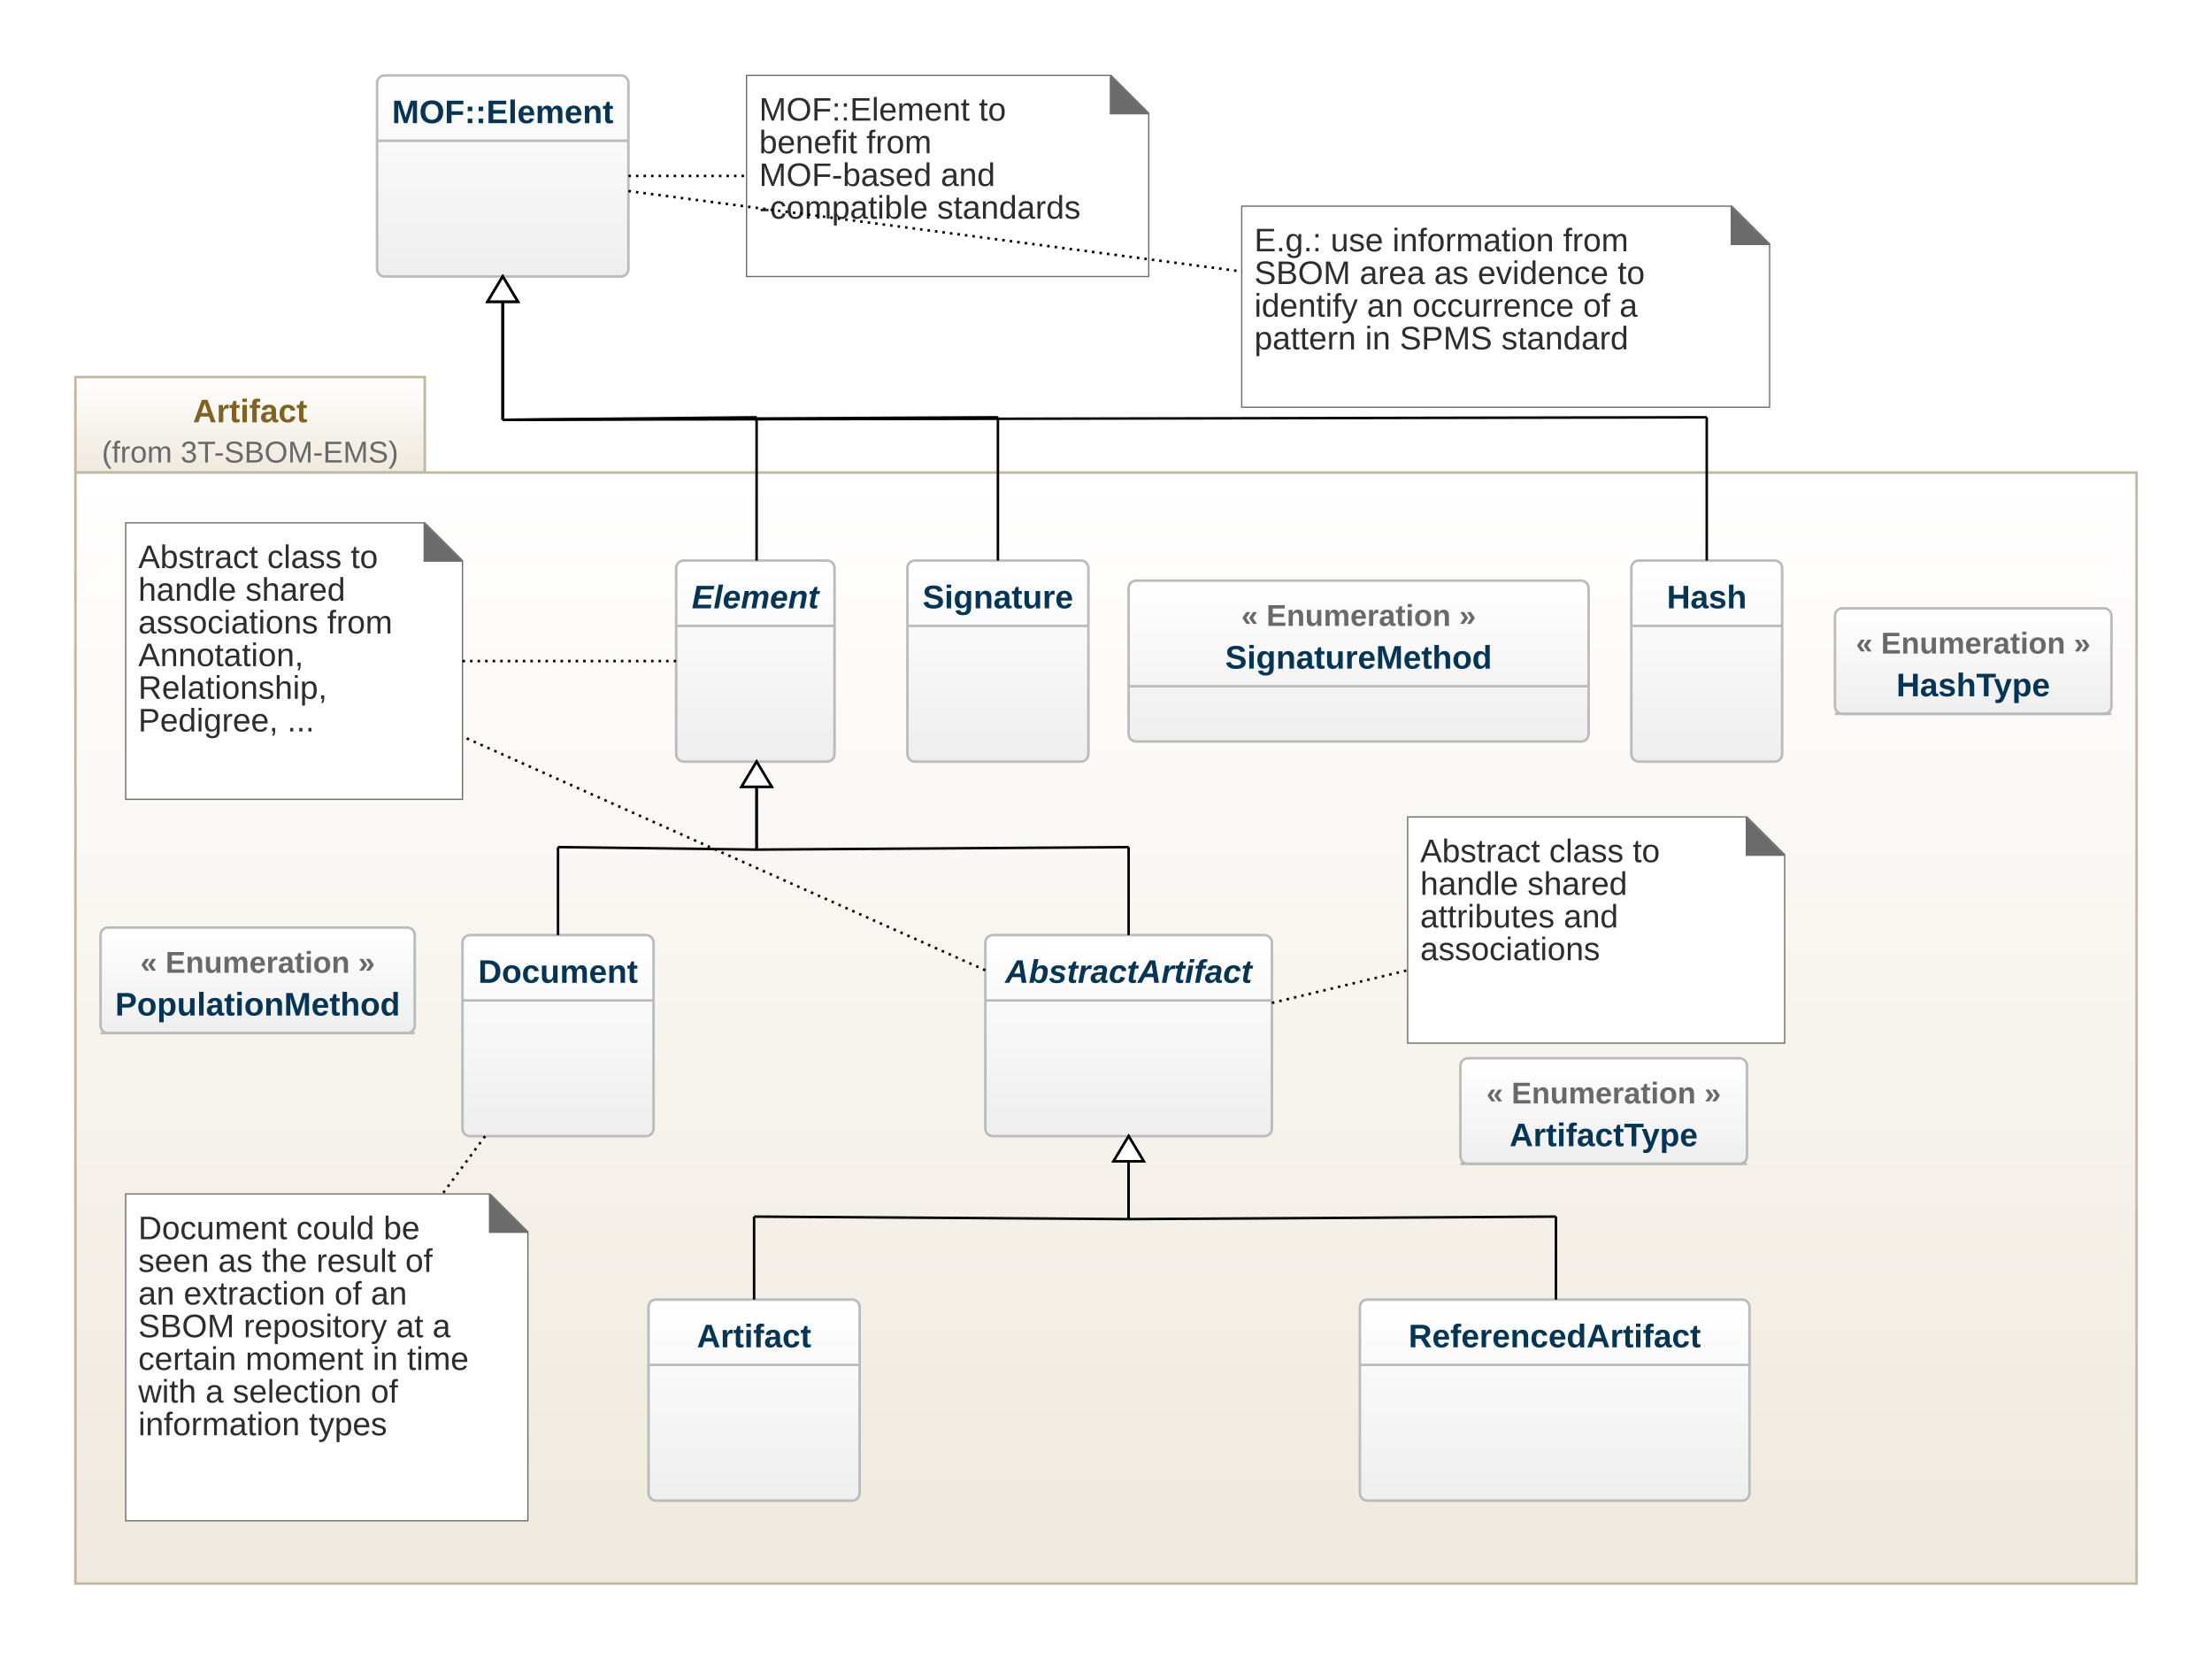
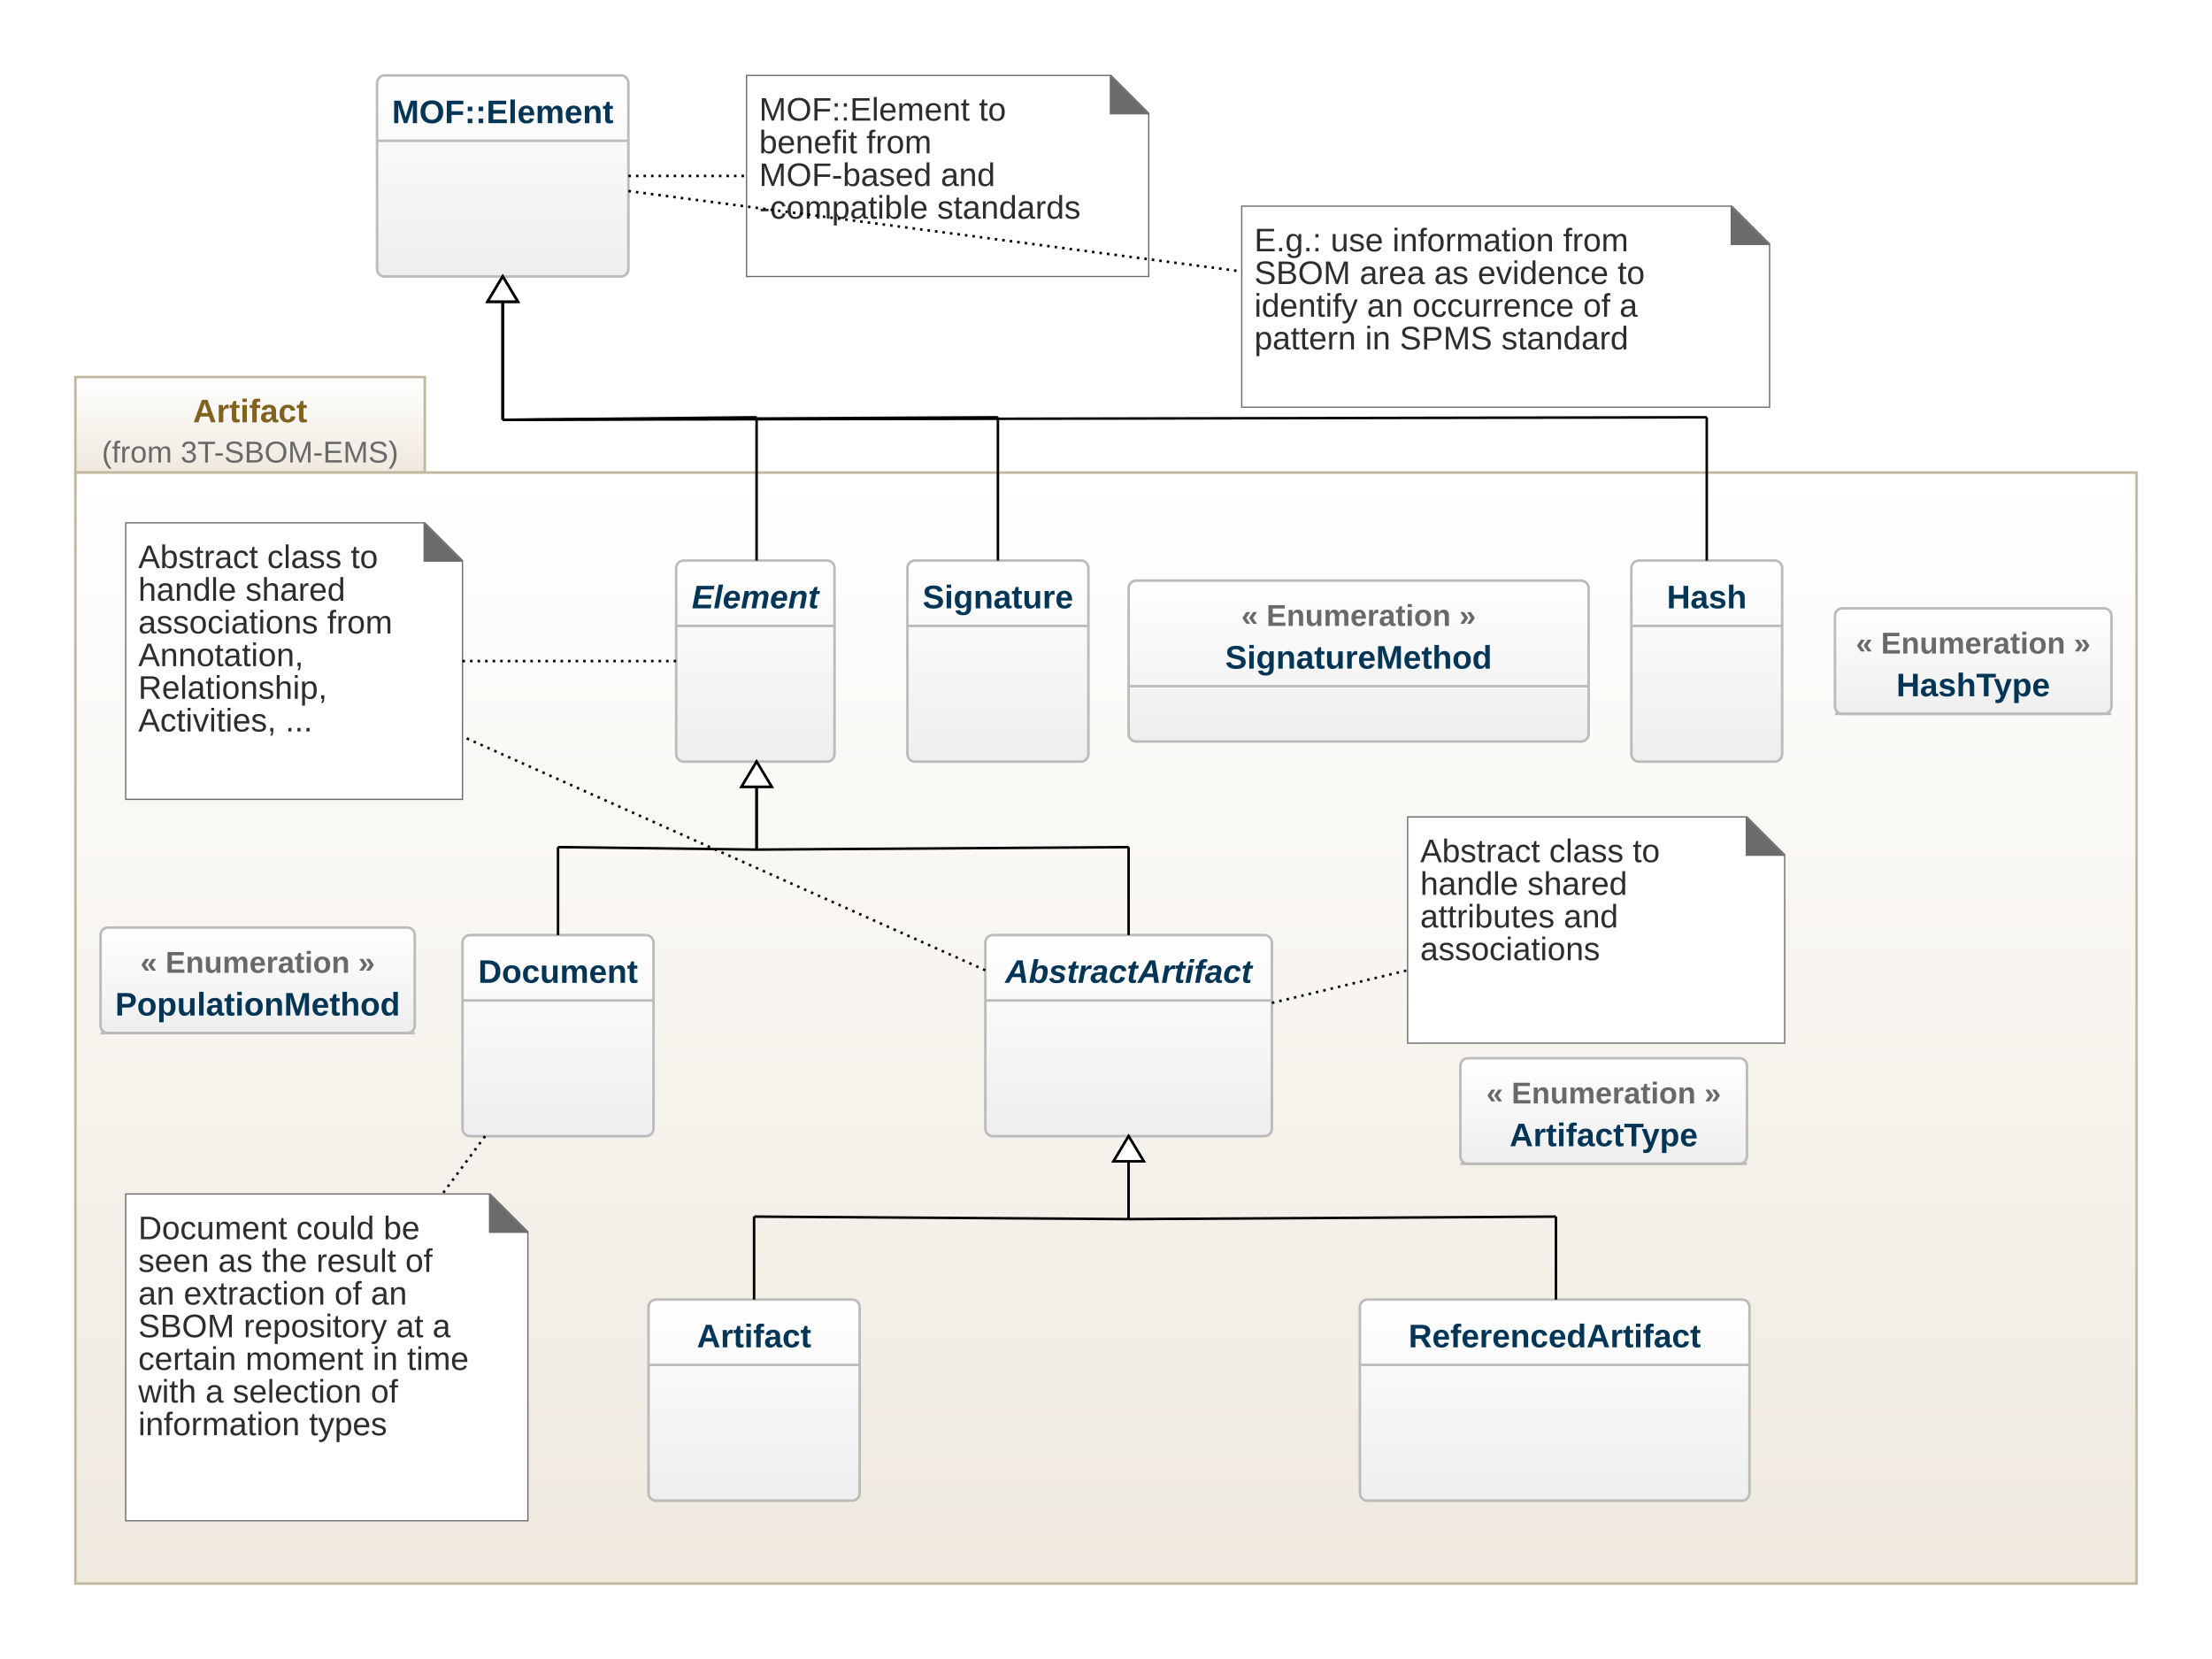
<svg xmlns="http://www.w3.org/2000/svg" viewBox="-10 -5 880 660" width="880.0px" font-size="13" font-family="Arial, LiberationSans" version="1.1" height="660.0px">
  <defs>
    <style type="text/css">svg text {text-rendering: geometricPrecision;}</style>
-     <linearGradient y1="0.0%" x1="0.0%" y2="100.0%" x2="0.0%" id="e8241507-e93f-43d9-ae9e-be69e5596c32" spreadMethod="pad">
-       <stop stop-opacity="1" offset="0" stop-color="rgb(255, 255, 255)" />
-       <stop stop-opacity="1" offset="100" stop-color="rgb(238, 238, 238)" />
-     </linearGradient>
-     <linearGradient y1="0.0%" x1="0.0%" y2="100.0%" x2="0.0%" id="12671aa8-63ab-4c83-99f5-25478ffe330e" spreadMethod="pad">
+     <linearGradient y1="0.0%" x1="0.0%" y2="100.0%" x2="0.0%" id="850e4eb6-3c3f-43ac-b7e5-653dfac014ea" spreadMethod="pad">
+       <stop stop-opacity="1" offset="0" stop-color="rgb(255, 255, 255)" />
+       <stop stop-opacity="1" offset="100" stop-color="rgb(238, 238, 238)" />
+     </linearGradient>
+     <linearGradient y1="0.0%" x1="0.0%" y2="100.0%" x2="0.0%" id="84980dea-fcd1-4737-b85e-37391f919fdb" spreadMethod="pad">
      <stop stop-opacity="1" offset="0" stop-color="rgb(255, 255, 255)" />
      <stop stop-opacity="1" offset="100" stop-color="rgb(239, 233, 222)" />
    </linearGradient>
-     <linearGradient y1="0.0%" x1="0.0%" y2="100.0%" x2="0.0%" id="661ed83b-f911-4c37-b9bb-ff383faa297b" spreadMethod="pad">
-       <stop stop-opacity="1" offset="0" stop-color="rgb(255, 255, 255)" />
-       <stop stop-opacity="1" offset="100" stop-color="rgb(238, 238, 238)" />
-     </linearGradient>
-     <linearGradient y1="0.0%" x1="0.0%" y2="100.0%" x2="0.0%" id="b56bc98b-c820-476d-929b-2eba33607aea" spreadMethod="pad">
-       <stop stop-opacity="1" offset="0" stop-color="rgb(255, 255, 255)" />
-       <stop stop-opacity="1" offset="100" stop-color="rgb(238, 238, 238)" />
-     </linearGradient>
-     <linearGradient y1="0.0%" x1="0.0%" y2="100.0%" x2="0.0%" id="699a8dcb-690d-426b-b7d7-55010f4ddc7a" spreadMethod="pad">
-       <stop stop-opacity="1" offset="0" stop-color="rgb(255, 255, 255)" />
-       <stop stop-opacity="1" offset="100" stop-color="rgb(238, 238, 238)" />
-     </linearGradient>
-     <linearGradient y1="0.0%" x1="0.0%" y2="100.0%" x2="0.0%" id="eb1f9fe5-0482-4e54-b2d9-9eabb01b64d8" spreadMethod="pad">
-       <stop stop-opacity="1" offset="0" stop-color="rgb(255, 255, 255)" />
-       <stop stop-opacity="1" offset="100" stop-color="rgb(238, 238, 238)" />
-     </linearGradient>
-     <linearGradient y1="0.0%" x1="0.0%" y2="100.0%" x2="0.0%" id="8362bbee-584f-4998-b00d-fc216cf1f876" spreadMethod="pad">
-       <stop stop-opacity="1" offset="0" stop-color="rgb(255, 255, 255)" />
-       <stop stop-opacity="1" offset="100" stop-color="rgb(238, 238, 238)" />
-     </linearGradient>
-     <linearGradient y1="0.0%" x1="0.0%" y2="100.0%" x2="0.0%" id="17b99d24-066b-47d1-86a8-07da723a3693" spreadMethod="pad">
-       <stop stop-opacity="1" offset="0" stop-color="rgb(255, 255, 255)" />
-       <stop stop-opacity="1" offset="100" stop-color="rgb(238, 238, 238)" />
-     </linearGradient>
-     <linearGradient y1="0.0%" x1="0.0%" y2="100.0%" x2="0.0%" id="e4f8499f-4933-4a9f-869c-214307ea36cd" spreadMethod="pad">
-       <stop stop-opacity="1" offset="0" stop-color="rgb(255, 255, 255)" />
-       <stop stop-opacity="1" offset="100" stop-color="rgb(238, 238, 238)" />
-     </linearGradient>
-     <linearGradient y1="0.0%" x1="0.0%" y2="100.0%" x2="0.0%" id="7551f853-7c5b-4004-96d6-9d255d46181f" spreadMethod="pad">
-       <stop stop-opacity="1" offset="0" stop-color="rgb(255, 255, 255)" />
-       <stop stop-opacity="1" offset="100" stop-color="rgb(238, 238, 238)" />
-     </linearGradient>
-     <linearGradient y1="0.0%" x1="0.0%" y2="100.0%" x2="0.0%" id="e2779759-7f5e-4e3e-a5aa-7964bc34863b" spreadMethod="pad">
-       <stop stop-opacity="1" offset="0" stop-color="rgb(255, 255, 255)" />
-       <stop stop-opacity="1" offset="100" stop-color="rgb(238, 238, 238)" />
-     </linearGradient>
-     <linearGradient y1="0.0%" x1="0.0%" y2="100.0%" x2="0.0%" id="06a54db7-b505-4964-ae95-aeb9a3def171" spreadMethod="pad">
-       <stop stop-opacity="1" offset="0" stop-color="rgb(255, 255, 255)" />
-       <stop stop-opacity="1" offset="100" stop-color="rgb(238, 238, 238)" />
-     </linearGradient>
-     <linearGradient y1="0.0%" x1="0.0%" y2="100.0%" x2="0.0%" id="b8c98659-7c43-46af-ab51-2b21bd29ba10" spreadMethod="pad">
+     <linearGradient y1="0.0%" x1="0.0%" y2="100.0%" x2="0.0%" id="aa24dcb5-fbdf-4648-b995-ac3d6552b276" spreadMethod="pad">
+       <stop stop-opacity="1" offset="0" stop-color="rgb(255, 255, 255)" />
+       <stop stop-opacity="1" offset="100" stop-color="rgb(238, 238, 238)" />
+     </linearGradient>
+     <linearGradient y1="0.0%" x1="0.0%" y2="100.0%" x2="0.0%" id="af769f76-267f-4c4f-a22a-37faba7d935c" spreadMethod="pad">
+       <stop stop-opacity="1" offset="0" stop-color="rgb(255, 255, 255)" />
+       <stop stop-opacity="1" offset="100" stop-color="rgb(238, 238, 238)" />
+     </linearGradient>
+     <linearGradient y1="0.0%" x1="0.0%" y2="100.0%" x2="0.0%" id="d16892ab-9bdb-4558-80f6-8d11ba34ca1d" spreadMethod="pad">
+       <stop stop-opacity="1" offset="0" stop-color="rgb(255, 255, 255)" />
+       <stop stop-opacity="1" offset="100" stop-color="rgb(238, 238, 238)" />
+     </linearGradient>
+     <linearGradient y1="0.0%" x1="0.0%" y2="100.0%" x2="0.0%" id="2dc924ab-0d27-41f5-addf-77f4167d16aa" spreadMethod="pad">
+       <stop stop-opacity="1" offset="0" stop-color="rgb(255, 255, 255)" />
+       <stop stop-opacity="1" offset="100" stop-color="rgb(238, 238, 238)" />
+     </linearGradient>
+     <linearGradient y1="0.0%" x1="0.0%" y2="100.0%" x2="0.0%" id="503e15b3-525f-447a-bef0-5fa4364a4ab6" spreadMethod="pad">
+       <stop stop-opacity="1" offset="0" stop-color="rgb(255, 255, 255)" />
+       <stop stop-opacity="1" offset="100" stop-color="rgb(238, 238, 238)" />
+     </linearGradient>
+     <linearGradient y1="0.0%" x1="0.0%" y2="100.0%" x2="0.0%" id="279bb5e2-87cd-4c30-8a97-0a79192c5427" spreadMethod="pad">
+       <stop stop-opacity="1" offset="0" stop-color="rgb(255, 255, 255)" />
+       <stop stop-opacity="1" offset="100" stop-color="rgb(238, 238, 238)" />
+     </linearGradient>
+     <linearGradient y1="0.0%" x1="0.0%" y2="100.0%" x2="0.0%" id="69a4e908-f311-479f-af18-f241b9048e9c" spreadMethod="pad">
+       <stop stop-opacity="1" offset="0" stop-color="rgb(255, 255, 255)" />
+       <stop stop-opacity="1" offset="100" stop-color="rgb(238, 238, 238)" />
+     </linearGradient>
+     <linearGradient y1="0.0%" x1="0.0%" y2="100.0%" x2="0.0%" id="d8bf5426-e2e5-4841-9b28-c1e5ef1e4e51" spreadMethod="pad">
+       <stop stop-opacity="1" offset="0" stop-color="rgb(255, 255, 255)" />
+       <stop stop-opacity="1" offset="100" stop-color="rgb(238, 238, 238)" />
+     </linearGradient>
+     <linearGradient y1="0.0%" x1="0.0%" y2="100.0%" x2="0.0%" id="b359c0fe-33d8-407a-8386-2c93aba9f22c" spreadMethod="pad">
+       <stop stop-opacity="1" offset="0" stop-color="rgb(255, 255, 255)" />
+       <stop stop-opacity="1" offset="100" stop-color="rgb(238, 238, 238)" />
+     </linearGradient>
+     <linearGradient y1="0.0%" x1="0.0%" y2="100.0%" x2="0.0%" id="d68ba487-86da-4586-9558-583d45ab80d4" spreadMethod="pad">
+       <stop stop-opacity="1" offset="0" stop-color="rgb(255, 255, 255)" />
+       <stop stop-opacity="1" offset="100" stop-color="rgb(238, 238, 238)" />
+     </linearGradient>
+     <linearGradient y1="0.0%" x1="0.0%" y2="100.0%" x2="0.0%" id="454cd5b2-9f7e-4a6a-8091-408a9826ea8d" spreadMethod="pad">
      <stop stop-opacity="1" offset="0" stop-color="rgb(255, 255, 255)" />
      <stop stop-opacity="1" offset="100" stop-color="rgb(238, 238, 238)" />
    </linearGradient>
  </defs>
  <g transform="translate(140.0,25.0)" id="__MAKsf2TEDezV42YJegBKA">
-     <rect rx="3.0" ry="3.0" x="0.0" width="100.0px" y="0.0" stroke-width="1.0" fill="url(#e8241507-e93f-43d9-ae9e-be69e5596c32)" stroke="rgb(187, 187, 187)" look="allInOne" height="80.0px" />
+     <rect rx="3.0" ry="3.0" x="0.0" width="100.0px" y="0.0" stroke-width="1.0" fill="url(#850e4eb6-3c3f-43ac-b7e5-653dfac014ea)" stroke="rgb(187, 187, 187)" look="allInOne" height="80.0px" />
    <text font-weight="bold" text-anchor="middle" x="50.0" y="19.0" font-size="13" font-style="normal" fill="rgb(3, 54, 86)">MOF::Element</text>
    <line y1="26.0" x1="0.0" y2="26.0" x2="100.0" stroke-width="1.0" stroke="rgb(187, 187, 187)" look="border" />
  </g>
  <g transform="translate(287.0,25.0)" id="_zoLswP2UEDezV42YJegBKA">
    <polygon stroke-width="0.5" fill="rgb(255, 255, 255)" stroke="rgb(107, 107, 107)" look="allInOne" points="0.0,0.0 0.0,80.0 160.0,80.0 160.0,15.0 145.0,0.0" />
    <polygon stroke-width="1.0" fill="rgb(107, 107, 107)" look="border" stroke="rgb(107, 107, 107)" points="145.0,1.0 145.0,15.0 159.0,15.0" />
    <clipPath id="clip_zoLswP2UEDezV42YJegBKA">
      <rect x="5.0" width="135.0px" y="5.0" height="70.0px" />
    </clipPath>
    <g transform="translate(0.0,0.0)">
      <text clip-path="url(#clip_zoLswP2UEDezV42YJegBKA)" x="5.0" y="18.0" font-size="13" fill="rgb(45, 45, 45)">MOF::Element to</text>
      <text clip-path="url(#clip_zoLswP2UEDezV42YJegBKA)" x="5.0" y="31.0" font-size="13" fill="rgb(45, 45, 45)">benefit from</text>
      <text clip-path="url(#clip_zoLswP2UEDezV42YJegBKA)" x="5.0" y="44.0" font-size="13" fill="rgb(45, 45, 45)">MOF-based and</text>
      <text clip-path="url(#clip_zoLswP2UEDezV42YJegBKA)" x="5.0" y="57.0" font-size="13" fill="rgb(45, 45, 45)">-compatible standards</text>
    </g>
  </g>
  <g transform="translate(484.0,77.0)" id="_y_G98f29EDezV42YJegBKA">
    <polygon stroke-width="0.5" fill="rgb(255, 255, 255)" stroke="rgb(107, 107, 107)" look="allInOne" points="0.0,0.0 0.0,80.0 210.0,80.0 210.0,15.0 195.0,0.0" />
    <polygon stroke-width="1.0" fill="rgb(107, 107, 107)" look="border" stroke="rgb(107, 107, 107)" points="195.0,1.0 195.0,15.0 209.0,15.0" />
    <clipPath id="clip_y_G98f29EDezV42YJegBKA">
      <rect x="5.0" width="185.0px" y="5.0" height="70.0px" />
    </clipPath>
    <g transform="translate(0.0,0.0)">
      <text clip-path="url(#clip_y_G98f29EDezV42YJegBKA)" x="5.0" y="18.0" font-size="13" fill="rgb(45, 45, 45)">E.g.: use information from</text>
      <text clip-path="url(#clip_y_G98f29EDezV42YJegBKA)" x="5.0" y="31.0" font-size="13" fill="rgb(45, 45, 45)">SBOM area as evidence to</text>
      <text clip-path="url(#clip_y_G98f29EDezV42YJegBKA)" x="5.0" y="44.0" font-size="13" fill="rgb(45, 45, 45)">identify an occurrence of a</text>
      <text clip-path="url(#clip_y_G98f29EDezV42YJegBKA)" x="5.0" y="57.0" font-size="13" fill="rgb(45, 45, 45)">pattern in SPMS standard</text>
    </g>
  </g>
  <g transform="translate(20.0,145.0)" id="_g2UZ8P14EDefrLh8FmUTww">
-     <rect x="0.0" width="139.0px" y="0.0" stroke-width="1.0" fill="url(#12671aa8-63ab-4c83-99f5-25478ffe330e)" stroke="rgb(194, 183, 159)" look="allInOne" height="38.0px" />
-     <rect x="0.0" width="820.0px" y="38.0" stroke-width="1.0" fill="url(#12671aa8-63ab-4c83-99f5-25478ffe330e)" stroke="rgb(194, 183, 159)" look="allInOne" height="442.0px" />
+     <rect x="0.0" width="139.0px" y="0.0" stroke-width="1.0" fill="url(#84980dea-fcd1-4737-b85e-37391f919fdb)" stroke="rgb(194, 183, 159)" look="allInOne" height="38.0px" />
+     <rect x="0.0" width="820.0px" y="38.0" stroke-width="1.0" fill="url(#84980dea-fcd1-4737-b85e-37391f919fdb)" stroke="rgb(194, 183, 159)" look="allInOne" height="442.0px" />
    <text font-weight="bold" text-anchor="middle" x="69.5" y="18.0" font-size="13" fill="rgb(128, 98, 33)">Artifact</text>
    <text text-anchor="middle" x="69.5" y="34.0" font-size="12" fill="rgb(105, 105, 105)">(from 3T-SBOM-EMS)</text>
  </g>
  <g transform="translate(639.0,218.0)" id="_lVt9cf14EDefrLh8FmUTww">
-     <rect rx="3.0" ry="3.0" x="0.0" width="60.0px" y="0.0" stroke-width="1.0" fill="url(#661ed83b-f911-4c37-b9bb-ff383faa297b)" stroke="rgb(187, 187, 187)" look="allInOne" height="80.0px" />
+     <rect rx="3.0" ry="3.0" x="0.0" width="60.0px" y="0.0" stroke-width="1.0" fill="url(#aa24dcb5-fbdf-4648-b995-ac3d6552b276)" stroke="rgb(187, 187, 187)" look="allInOne" height="80.0px" />
    <text font-weight="bold" text-anchor="middle" x="30.0" y="19.0" font-size="13" font-style="normal" fill="rgb(3, 54, 86)">Hash</text>
    <line y1="26.0" x1="0.0" y2="26.0" x2="60.0" stroke-width="1.0" stroke="rgb(187, 187, 187)" look="border" />
  </g>
  <g transform="translate(720.0,237.0)" id="_mxYqMv14EDefrLh8FmUTww">
-     <rect rx="3.0" ry="3.0" x="0.0" width="110.0px" y="0.0" stroke-width="1.0" fill="url(#b56bc98b-c820-476d-929b-2eba33607aea)" stroke="rgb(187, 187, 187)" look="allInOne" height="42.0px" />
+     <rect rx="3.0" ry="3.0" x="0.0" width="110.0px" y="0.0" stroke-width="1.0" fill="url(#af769f76-267f-4c4f-a22a-37faba7d935c)" stroke="rgb(187, 187, 187)" look="allInOne" height="42.0px" />
    <text font-weight="bold" text-anchor="middle" x="55.0" y="18.0" font-size="12" fill="rgb(105, 105, 105)">« Enumeration »</text>
    <text font-weight="bold" text-anchor="middle" x="55.0" y="35.0" font-size="13" font-style="normal" fill="rgb(3, 54, 86)">HashType</text>
    <line y1="42.0" x1="0.0" y2="42.0" x2="110.0" stroke-width="1.0" stroke="rgb(187, 187, 187)" look="border" />
  </g>
  <g transform="translate(259.0,218.0)" id="_oUpzwf14EDefrLh8FmUTww">
-     <rect rx="3.0" ry="3.0" x="0.0" width="63.0px" y="0.0" stroke-width="1.0" fill="url(#699a8dcb-690d-426b-b7d7-55010f4ddc7a)" stroke="rgb(187, 187, 187)" look="allInOne" height="80.0px" />
+     <rect rx="3.0" ry="3.0" x="0.0" width="63.0px" y="0.0" stroke-width="1.0" fill="url(#d16892ab-9bdb-4558-80f6-8d11ba34ca1d)" stroke="rgb(187, 187, 187)" look="allInOne" height="80.0px" />
    <text font-weight="bold" text-anchor="middle" x="31.5" y="19.0" font-size="13" font-style="italic" fill="rgb(3, 54, 86)">Element</text>
    <line y1="26.0" x1="0.0" y2="26.0" x2="63.0" stroke-width="1.0" stroke="rgb(187, 187, 187)" look="border" />
  </g>
  <g transform="translate(174.0,367.0)" id="_pZiYM_14EDefrLh8FmUTww">
-     <rect rx="3.0" ry="3.0" x="0.0" width="76.0px" y="0.0" stroke-width="1.0" fill="url(#eb1f9fe5-0482-4e54-b2d9-9eabb01b64d8)" stroke="rgb(187, 187, 187)" look="allInOne" height="80.0px" />
+     <rect rx="3.0" ry="3.0" x="0.0" width="76.0px" y="0.0" stroke-width="1.0" fill="url(#2dc924ab-0d27-41f5-addf-77f4167d16aa)" stroke="rgb(187, 187, 187)" look="allInOne" height="80.0px" />
    <text font-weight="bold" text-anchor="middle" x="38.0" y="19.0" font-size="13" font-style="normal" fill="rgb(3, 54, 86)">Document</text>
    <line y1="26.0" x1="0.0" y2="26.0" x2="76.0" stroke-width="1.0" stroke="rgb(187, 187, 187)" look="border" />
  </g>
  <g transform="translate(248.0,512.0)" id="_s3AkpP14EDefrLh8FmUTww">
-     <rect rx="3.0" ry="3.0" x="0.0" width="84.0px" y="0.0" stroke-width="1.0" fill="url(#8362bbee-584f-4998-b00d-fc216cf1f876)" stroke="rgb(187, 187, 187)" look="allInOne" height="80.0px" />
+     <rect rx="3.0" ry="3.0" x="0.0" width="84.0px" y="0.0" stroke-width="1.0" fill="url(#503e15b3-525f-447a-bef0-5fa4364a4ab6)" stroke="rgb(187, 187, 187)" look="allInOne" height="80.0px" />
    <text font-weight="bold" text-anchor="middle" x="42.0" y="19.0" font-size="13" font-style="normal" fill="rgb(3, 54, 86)">Artifact</text>
    <line y1="26.0" x1="0.0" y2="26.0" x2="84.0" stroke-width="1.0" stroke="rgb(187, 187, 187)" look="border" />
  </g>
  <g transform="translate(531.0,512.0)" id="_t0Q3Ev14EDefrLh8FmUTww">
-     <rect rx="3.0" ry="3.0" x="0.0" width="155.0px" y="0.0" stroke-width="1.0" fill="url(#17b99d24-066b-47d1-86a8-07da723a3693)" stroke="rgb(187, 187, 187)" look="allInOne" height="80.0px" />
+     <rect rx="3.0" ry="3.0" x="0.0" width="155.0px" y="0.0" stroke-width="1.0" fill="url(#279bb5e2-87cd-4c30-8a97-0a79192c5427)" stroke="rgb(187, 187, 187)" look="allInOne" height="80.0px" />
    <text font-weight="bold" text-anchor="middle" x="77.5" y="19.0" font-size="13" font-style="normal" fill="rgb(3, 54, 86)">ReferencedArtifact</text>
    <line y1="26.0" x1="0.0" y2="26.0" x2="155.0" stroke-width="1.0" stroke="rgb(187, 187, 187)" look="border" />
  </g>
  <g transform="translate(571.0,416.0)" id="_xi7hMP14EDefrLh8FmUTww">
-     <rect rx="3.0" ry="3.0" x="0.0" width="114.0px" y="0.0" stroke-width="1.0" fill="url(#e4f8499f-4933-4a9f-869c-214307ea36cd)" stroke="rgb(187, 187, 187)" look="allInOne" height="42.0px" />
+     <rect rx="3.0" ry="3.0" x="0.0" width="114.0px" y="0.0" stroke-width="1.0" fill="url(#69a4e908-f311-479f-af18-f241b9048e9c)" stroke="rgb(187, 187, 187)" look="allInOne" height="42.0px" />
    <text font-weight="bold" text-anchor="middle" x="57.0" y="18.0" font-size="12" fill="rgb(105, 105, 105)">« Enumeration »</text>
    <text font-weight="bold" text-anchor="middle" x="57.0" y="35.0" font-size="13" font-style="normal" fill="rgb(3, 54, 86)">ArtifactType</text>
    <line y1="42.0" x1="0.0" y2="42.0" x2="114.0" stroke-width="1.0" stroke="rgb(187, 187, 187)" look="border" />
  </g>
  <g transform="translate(40.0,203.0)" id="_0fp8wP2TEDezV42YJegBKA">
    <polygon stroke-width="0.5" fill="rgb(255, 255, 255)" stroke="rgb(107, 107, 107)" look="allInOne" points="0.0,0.0 0.0,110.0 134.0,110.0 134.0,15.0 119.0,0.0" />
    <polygon stroke-width="1.0" fill="rgb(107, 107, 107)" look="border" stroke="rgb(107, 107, 107)" points="119.0,1.0 119.0,15.0 133.0,15.0" />
    <clipPath id="clip_0fp8wP2TEDezV42YJegBKA">
      <rect x="5.0" width="109.0px" y="5.0" height="100.0px" />
    </clipPath>
    <g transform="translate(0.0,0.0)">
      <text clip-path="url(#clip_0fp8wP2TEDezV42YJegBKA)" x="5.0" y="18.0" font-size="13" fill="rgb(45, 45, 45)">Abstract class to</text>
      <text clip-path="url(#clip_0fp8wP2TEDezV42YJegBKA)" x="5.0" y="31.0" font-size="13" fill="rgb(45, 45, 45)">handle shared</text>
      <text clip-path="url(#clip_0fp8wP2TEDezV42YJegBKA)" x="5.0" y="44.0" font-size="13" fill="rgb(45, 45, 45)">associations from</text>
      <text clip-path="url(#clip_0fp8wP2TEDezV42YJegBKA)" x="5.0" y="57.0" font-size="13" fill="rgb(45, 45, 45)">Annotation,</text>
      <text clip-path="url(#clip_0fp8wP2TEDezV42YJegBKA)" x="5.0" y="70.0" font-size="13" fill="rgb(45, 45, 45)">Relationship,</text>
-       <text clip-path="url(#clip_0fp8wP2TEDezV42YJegBKA)" x="5.0" y="83.0" font-size="13" fill="rgb(45, 45, 45)">Pedigree, ...</text>
+       <text clip-path="url(#clip_0fp8wP2TEDezV42YJegBKA)" x="5.0" y="83.0" font-size="13" fill="rgb(45, 45, 45)">Activities, ...</text>
    </g>
  </g>
  <g transform="translate(550.0,320.0)" id="_JFDokf2WEDezV42YJegBKA">
    <polygon stroke-width="0.5" fill="rgb(255, 255, 255)" stroke="rgb(107, 107, 107)" look="allInOne" points="0.0,0.0 0.0,90.0 150.0,90.0 150.0,15.0 135.0,0.0" />
    <polygon stroke-width="1.0" fill="rgb(107, 107, 107)" look="border" stroke="rgb(107, 107, 107)" points="135.0,1.0 135.0,15.0 149.0,15.0" />
    <clipPath id="clip_JFDokf2WEDezV42YJegBKA">
      <rect x="5.0" width="125.0px" y="5.0" height="80.0px" />
    </clipPath>
    <g transform="translate(0.0,0.0)">
      <text clip-path="url(#clip_JFDokf2WEDezV42YJegBKA)" x="5.0" y="18.0" font-size="13" fill="rgb(45, 45, 45)">Abstract class to</text>
      <text clip-path="url(#clip_JFDokf2WEDezV42YJegBKA)" x="5.0" y="31.0" font-size="13" fill="rgb(45, 45, 45)">handle shared</text>
      <text clip-path="url(#clip_JFDokf2WEDezV42YJegBKA)" x="5.0" y="44.0" font-size="13" fill="rgb(45, 45, 45)">attributes and</text>
      <text clip-path="url(#clip_JFDokf2WEDezV42YJegBKA)" x="5.0" y="57.0" font-size="13" fill="rgb(45, 45, 45)">associations</text>
    </g>
  </g>
  <g transform="translate(40.0,470.0)" id="_kFlk8P29EDezV42YJegBKA">
    <polygon stroke-width="0.5" fill="rgb(255, 255, 255)" stroke="rgb(107, 107, 107)" look="allInOne" points="0.0,0.0 0.0,130.0 160.0,130.0 160.0,15.0 145.0,0.0" />
    <polygon stroke-width="1.0" fill="rgb(107, 107, 107)" look="border" stroke="rgb(107, 107, 107)" points="145.0,1.0 145.0,15.0 159.0,15.0" />
    <clipPath id="clip_kFlk8P29EDezV42YJegBKA">
      <rect x="5.0" width="135.0px" y="5.0" height="120.0px" />
    </clipPath>
    <g transform="translate(0.0,0.0)">
      <text clip-path="url(#clip_kFlk8P29EDezV42YJegBKA)" x="5.0" y="18.0" font-size="13" fill="rgb(45, 45, 45)">Document could be</text>
      <text clip-path="url(#clip_kFlk8P29EDezV42YJegBKA)" x="5.0" y="31.0" font-size="13" fill="rgb(45, 45, 45)">seen as the result of</text>
      <text clip-path="url(#clip_kFlk8P29EDezV42YJegBKA)" x="5.0" y="44.0" font-size="13" fill="rgb(45, 45, 45)">an extraction of an</text>
      <text clip-path="url(#clip_kFlk8P29EDezV42YJegBKA)" x="5.0" y="57.0" font-size="13" fill="rgb(45, 45, 45)">SBOM repository at a</text>
      <text clip-path="url(#clip_kFlk8P29EDezV42YJegBKA)" x="5.0" y="70.0" font-size="13" fill="rgb(45, 45, 45)">certain moment in time</text>
      <text clip-path="url(#clip_kFlk8P29EDezV42YJegBKA)" x="5.0" y="83.0" font-size="13" fill="rgb(45, 45, 45)">with a selection of</text>
      <text clip-path="url(#clip_kFlk8P29EDezV42YJegBKA)" x="5.0" y="96.0" font-size="13" fill="rgb(45, 45, 45)">information types</text>
    </g>
  </g>
  <g transform="translate(30.0,364.0)" id="_ZWy6cP3SEDezV42YJegBKA">
-     <rect rx="3.0" ry="3.0" x="0.0" width="125.0px" y="0.0" stroke-width="1.0" fill="url(#7551f853-7c5b-4004-96d6-9d255d46181f)" stroke="rgb(187, 187, 187)" look="allInOne" height="42.0px" />
+     <rect rx="3.0" ry="3.0" x="0.0" width="125.0px" y="0.0" stroke-width="1.0" fill="url(#d8bf5426-e2e5-4841-9b28-c1e5ef1e4e51)" stroke="rgb(187, 187, 187)" look="allInOne" height="42.0px" />
    <text font-weight="bold" text-anchor="middle" x="62.5" y="18.0" font-size="12" fill="rgb(105, 105, 105)">« Enumeration »</text>
    <text font-weight="bold" text-anchor="middle" x="62.5" y="35.0" font-size="13" font-style="normal" fill="rgb(3, 54, 86)">PopulationMethod</text>
    <line y1="42.0" x1="0.0" y2="42.0" x2="125.0" stroke-width="1.0" stroke="rgb(187, 187, 187)" look="border" />
  </g>
  <g transform="translate(382.0,367.0)" id="_XSYKMP5XEDezV42YJegBKA">
-     <rect rx="3.0" ry="3.0" x="0.0" width="114.0px" y="0.0" stroke-width="1.0" fill="url(#e2779759-7f5e-4e3e-a5aa-7964bc34863b)" stroke="rgb(187, 187, 187)" look="allInOne" height="80.0px" />
+     <rect rx="3.0" ry="3.0" x="0.0" width="114.0px" y="0.0" stroke-width="1.0" fill="url(#b359c0fe-33d8-407a-8386-2c93aba9f22c)" stroke="rgb(187, 187, 187)" look="allInOne" height="80.0px" />
    <text font-weight="bold" text-anchor="middle" x="57.0" y="19.0" font-size="13" font-style="italic" fill="rgb(3, 54, 86)">AbstractArtifact</text>
    <line y1="26.0" x1="0.0" y2="26.0" x2="114.0" stroke-width="1.0" stroke="rgb(187, 187, 187)" look="border" />
  </g>
  <g transform="translate(351.0,218.0)" id="_3mtoEP62EDePI9aEYx6b9g">
-     <rect rx="3.0" ry="3.0" x="0.0" width="72.0px" y="0.0" stroke-width="1.0" fill="url(#06a54db7-b505-4964-ae95-aeb9a3def171)" stroke="rgb(187, 187, 187)" look="allInOne" height="80.0px" />
+     <rect rx="3.0" ry="3.0" x="0.0" width="72.0px" y="0.0" stroke-width="1.0" fill="url(#d68ba487-86da-4586-9558-583d45ab80d4)" stroke="rgb(187, 187, 187)" look="allInOne" height="80.0px" />
    <text font-weight="bold" text-anchor="middle" x="36.0" y="19.0" font-size="13" font-style="normal" fill="rgb(3, 54, 86)">Signature</text>
    <line y1="26.0" x1="0.0" y2="26.0" x2="72.0" stroke-width="1.0" stroke="rgb(187, 187, 187)" look="border" />
  </g>
  <g transform="translate(439.0,226.0)" id="_rguwoP9ZEDe0yvmPSmQZ8w">
-     <rect rx="3.0" ry="3.0" x="0.0" width="183.0px" y="0.0" stroke-width="1.0" fill="url(#b8c98659-7c43-46af-ab51-2b21bd29ba10)" stroke="rgb(187, 187, 187)" look="allInOne" height="64.0px" />
+     <rect rx="3.0" ry="3.0" x="0.0" width="183.0px" y="0.0" stroke-width="1.0" fill="url(#454cd5b2-9f7e-4a6a-8091-408a9826ea8d)" stroke="rgb(187, 187, 187)" look="allInOne" height="64.0px" />
    <text font-weight="bold" text-anchor="middle" x="91.5" y="18.0" font-size="12" fill="rgb(105, 105, 105)">« Enumeration »</text>
    <text font-weight="bold" text-anchor="middle" x="91.5" y="35.0" font-size="13" font-style="normal" fill="rgb(3, 54, 86)">SignatureMethod</text>
    <line y1="42.0" x1="0.0" y2="42.0" x2="183.0" stroke-width="1.0" stroke="rgb(187, 187, 187)" look="border" />
  </g>
  <g id="_qcAh0f14EDefrLh8FmUTww">
    <line y1="367.0" x1="212.0" y2="332.0" x2="212.0" id="_qcBI4_14EDefrLh8FmUTww" stroke-width="1.0" fill="none" stroke="rgb(0, 0, 0)" />
  </g>
  <g id="_qcAh0f14EDefrLh8FmUTww">
    <line y1="332.0" x1="212.0" y2="333.0" x2="291.0" id="_qcBv8P14EDefrLh8FmUTww" stroke-width="1.0" fill="none" stroke="rgb(0, 0, 0)" />
  </g>
  <g id="_qcAh0f14EDefrLh8FmUTww">
    <line y1="333.0" x1="291.0" y2="298.0" x2="291.0" id="_qcBv8f14EDefrLh8FmUTww" stroke-width="1.0" fill="none" stroke="rgb(0, 0, 0)" />
    <polygon transform="translate(291.0,298.0) rotate(-0.0)" stroke-width="1.0" fill="rgb(255, 255, 255)" stroke="rgb(0, 0, 0)" points="-6.0,10.0 0.0,0.0 6.0,10.0" />
  </g>
  <g id="_BQa5gv2UEDezV42YJegBKA">
    <line y1="218.0" x1="291.0" y2="161.0" x2="291.0" id="_BQcHov2UEDezV42YJegBKA" stroke-width="1.0" fill="none" stroke="rgb(0, 0, 0)" />
  </g>
  <g id="_BQa5gv2UEDezV42YJegBKA">
    <line y1="161.0" x1="291.0" y2="162.0" x2="190.0" id="_BQcHpf2UEDezV42YJegBKA" stroke-width="1.0" fill="none" stroke="rgb(0, 0, 0)" />
  </g>
  <g id="_BQa5gv2UEDezV42YJegBKA">
    <line y1="162.0" x1="190.0" y2="105.0" x2="190.0" id="_BQcHpv2UEDezV42YJegBKA" stroke-width="1.0" fill="none" stroke="rgb(0, 0, 0)" />
    <polygon transform="translate(190.0,105.0) rotate(-0.0)" stroke-width="1.0" fill="rgb(255, 255, 255)" stroke="rgb(0, 0, 0)" points="-6.0,10.0 0.0,0.0 6.0,10.0" />
  </g>
  <g id="_CHwxMf2UEDezV42YJegBKA">
    <line y1="218.0" x1="669.0" y2="161.0" x2="669.0" id="_CHymYf2UEDezV42YJegBKA" stroke-width="1.0" fill="none" stroke="rgb(0, 0, 0)" />
  </g>
  <g id="_CHwxMf2UEDezV42YJegBKA">
    <line y1="161.0" x1="669.0" y2="162.0" x2="190.0" id="_CHymZP2UEDezV42YJegBKA" stroke-width="1.0" fill="none" stroke="rgb(0, 0, 0)" />
  </g>
  <g id="_CHwxMf2UEDezV42YJegBKA">
    <line y1="162.0" x1="190.0" y2="105.0" x2="190.0" id="_CHzNcP2UEDezV42YJegBKA" stroke-width="1.0" fill="none" stroke="rgb(0, 0, 0)" />
    <polygon transform="translate(190.0,105.0) rotate(-0.0)" stroke-width="1.0" fill="rgb(255, 255, 255)" stroke="rgb(0, 0, 0)" points="-6.0,10.0 0.0,0.0 6.0,10.0" />
  </g>
  <line y1="65.0" x1="240.0" y2="65.0" x2="287.0" stroke-dasharray="1, 2" id="_8gg_Yv2UEDezV42YJegBKA" stroke-width="1.0" fill="none" stroke="rgb(0, 0, 0)" />
  <line y1="258.0" x1="259.0" y2="258.0" x2="174.0" stroke-dasharray="1, 2" id="_9EqOQv2UEDezV42YJegBKA" stroke-width="1.0" fill="none" stroke="rgb(0, 0, 0)" />
  <line y1="447.0" x1="183.0" y2="470.0" x2="166.0" stroke-dasharray="1, 2" id="_sfP-k_29EDezV42YJegBKA" stroke-width="1.0" fill="none" stroke="rgb(0, 0, 0)" />
  <line y1="71.0" x1="240.0" y2="103.0" x2="484.0" stroke-dasharray="1, 2" id="_9n3FUv29EDezV42YJegBKA" stroke-width="1.0" fill="none" stroke="rgb(0, 0, 0)" />
  <g id="_NBrWcP5XEDezV42YJegBKA">
    <line y1="367.0" x1="439.0" y2="332.0" x2="439.0" id="_XS6Vsv5XEDezV42YJegBKA" stroke-width="1.0" fill="none" stroke="rgb(0, 0, 0)" />
  </g>
  <g id="_NBrWcP5XEDezV42YJegBKA">
    <line y1="332.0" x1="439.0" y2="333.0" x2="291.0" id="_XS68wf5XEDezV42YJegBKA" stroke-width="1.0" fill="none" stroke="rgb(0, 0, 0)" />
  </g>
  <g id="_NBrWcP5XEDezV42YJegBKA">
    <line y1="333.0" x1="291.0" y2="298.0" x2="291.0" id="_XS68wv5XEDezV42YJegBKA" stroke-width="1.0" fill="none" stroke="rgb(0, 0, 0)" />
    <polygon transform="translate(291.0,298.0) rotate(-0.0)" stroke-width="1.0" fill="rgb(255, 255, 255)" stroke="rgb(0, 0, 0)" points="-6.0,10.0 0.0,0.0 6.0,10.0" />
  </g>
  <g id="_vn1tgv14EDefrLh8FmUTww">
    <line y1="512.0" x1="290.0" y2="479.0" x2="290.0" id="_XTN3s_5XEDezV42YJegBKA" stroke-width="1.0" fill="none" stroke="rgb(0, 0, 0)" />
  </g>
  <g id="_vn1tgv14EDefrLh8FmUTww">
    <line y1="479.0" x1="290.0" y2="480.0" x2="439.0" id="_XTOewv5XEDezV42YJegBKA" stroke-width="1.0" fill="none" stroke="rgb(0, 0, 0)" />
  </g>
  <g id="_vn1tgv14EDefrLh8FmUTww">
    <line y1="480.0" x1="439.0" y2="447.0" x2="439.0" id="_XTOew_5XEDezV42YJegBKA" stroke-width="1.0" fill="none" stroke="rgb(0, 0, 0)" />
    <polygon transform="translate(439.0,447.0) rotate(-0.0)" stroke-width="1.0" fill="rgb(255, 255, 255)" stroke="rgb(0, 0, 0)" points="-6.0,10.0 0.0,0.0 6.0,10.0" />
  </g>
  <g id="_vLuZQf14EDefrLh8FmUTww">
    <line y1="512.0" x1="609.0" y2="479.0" x2="609.0" id="_XTT-U_5XEDezV42YJegBKA" stroke-width="1.0" fill="none" stroke="rgb(0, 0, 0)" />
  </g>
  <g id="_vLuZQf14EDefrLh8FmUTww">
    <line y1="479.0" x1="609.0" y2="480.0" x2="439.0" id="_XTUlYP5XEDezV42YJegBKA" stroke-width="1.0" fill="none" stroke="rgb(0, 0, 0)" />
  </g>
  <g id="_vLuZQf14EDefrLh8FmUTww">
    <line y1="480.0" x1="439.0" y2="447.0" x2="439.0" id="_XTUlYf5XEDezV42YJegBKA" stroke-width="1.0" fill="none" stroke="rgb(0, 0, 0)" />
    <polygon transform="translate(439.0,447.0) rotate(-0.0)" stroke-width="1.0" fill="rgb(255, 255, 255)" stroke="rgb(0, 0, 0)" points="-6.0,10.0 0.0,0.0 6.0,10.0" />
  </g>
  <line y1="381.0" x1="382.0" y2="288.0" x2="174.0" stroke-dasharray="1, 2" id="_XTtm8v5XEDezV42YJegBKA" stroke-width="1.0" fill="none" stroke="rgb(0, 0, 0)" />
  <line y1="394.0" x1="496.0" y2="381.0" x2="550.0" stroke-dasharray="1, 2" id="_XTxRUP5XEDezV42YJegBKA" stroke-width="1.0" fill="none" stroke="rgb(0, 0, 0)" />
  <g id="_6El_wP62EDePI9aEYx6b9g">
    <line y1="218.0" x1="387.0" y2="161.0" x2="387.0" id="_6En08f62EDePI9aEYx6b9g" stroke-width="1.0" fill="none" stroke="rgb(0, 0, 0)" />
  </g>
  <g id="_6El_wP62EDePI9aEYx6b9g">
    <line y1="161.0" x1="387.0" y2="162.0" x2="190.0" id="_6EpDEf62EDePI9aEYx6b9g" stroke-width="1.0" fill="none" stroke="rgb(0, 0, 0)" />
  </g>
  <g id="_6El_wP62EDePI9aEYx6b9g">
    <line y1="162.0" x1="190.0" y2="105.0" x2="190.0" id="_6ErfUP62EDePI9aEYx6b9g" stroke-width="1.0" fill="none" stroke="rgb(0, 0, 0)" />
    <polygon transform="translate(190.0,105.0) rotate(-0.0)" stroke-width="1.0" fill="rgb(255, 255, 255)" stroke="rgb(0, 0, 0)" points="-6.0,10.0 0.0,0.0 6.0,10.0" />
  </g>
</svg>
